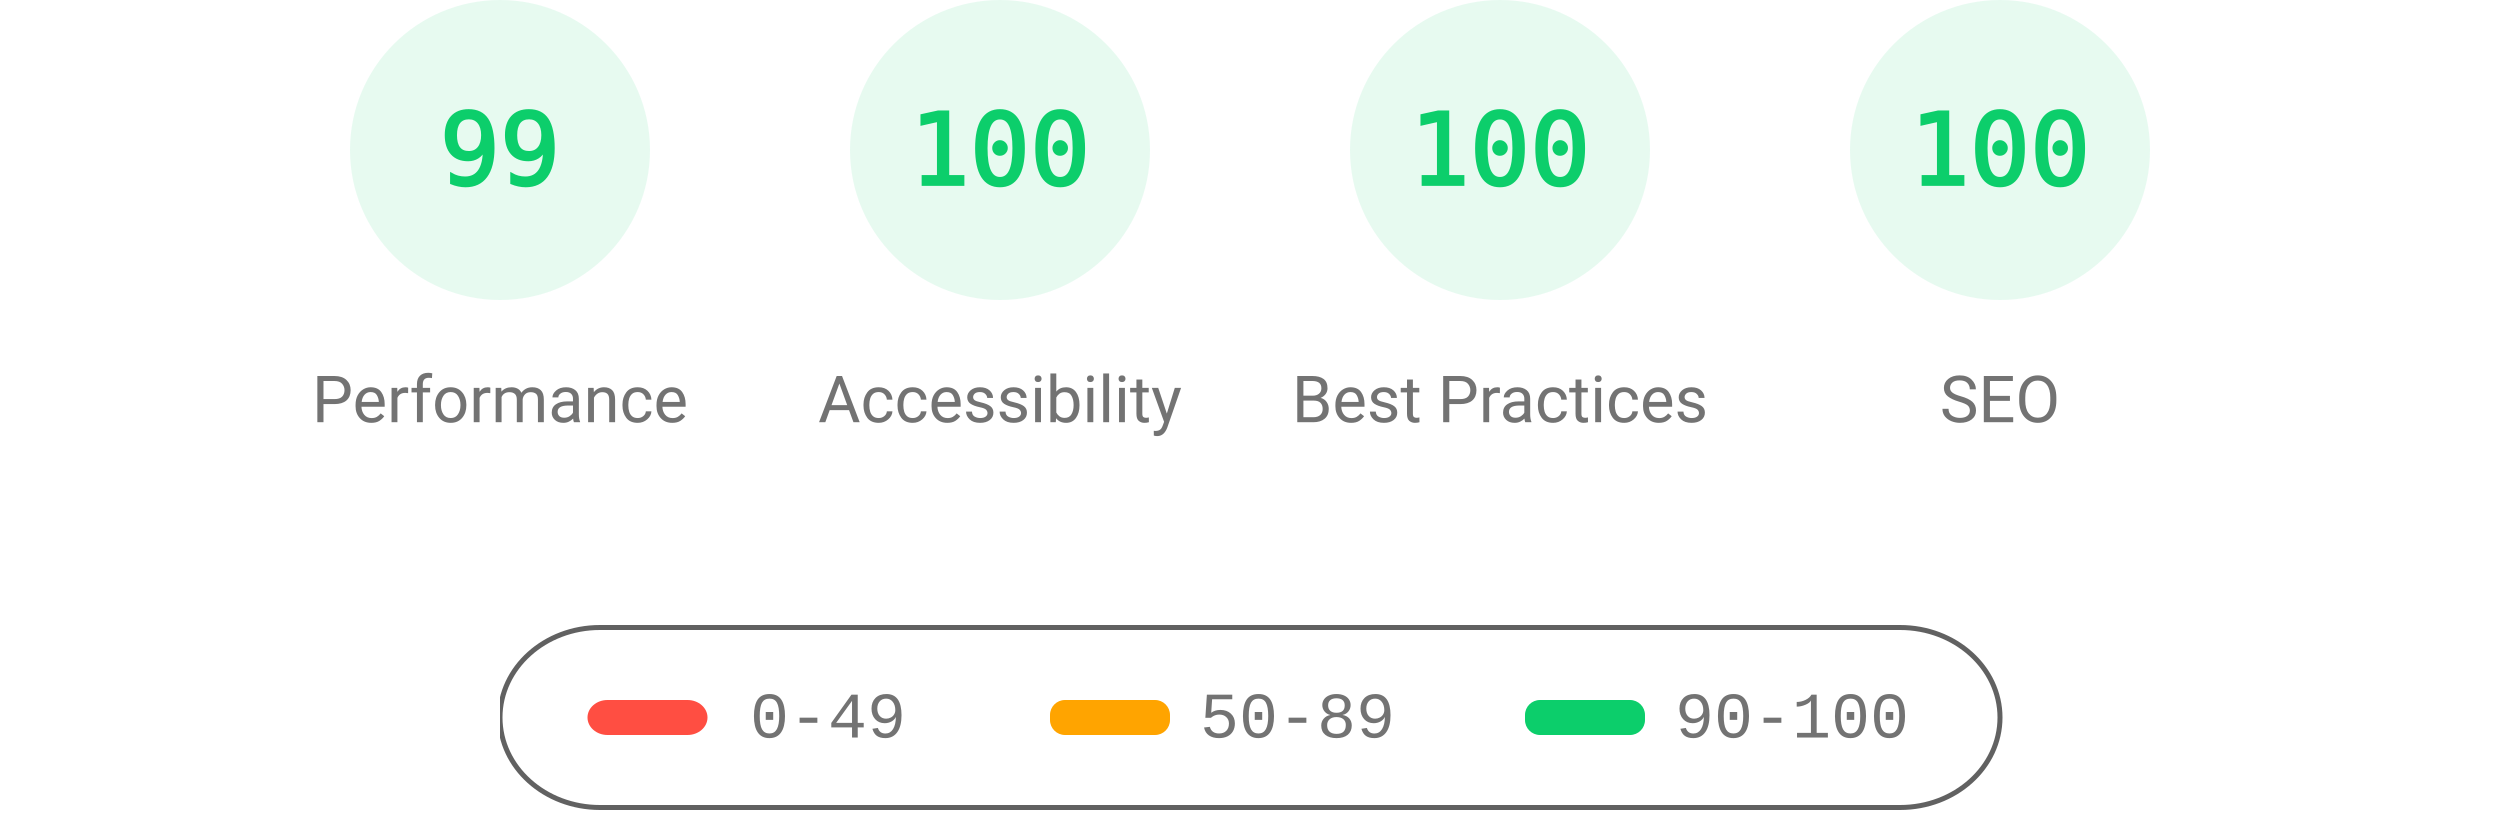
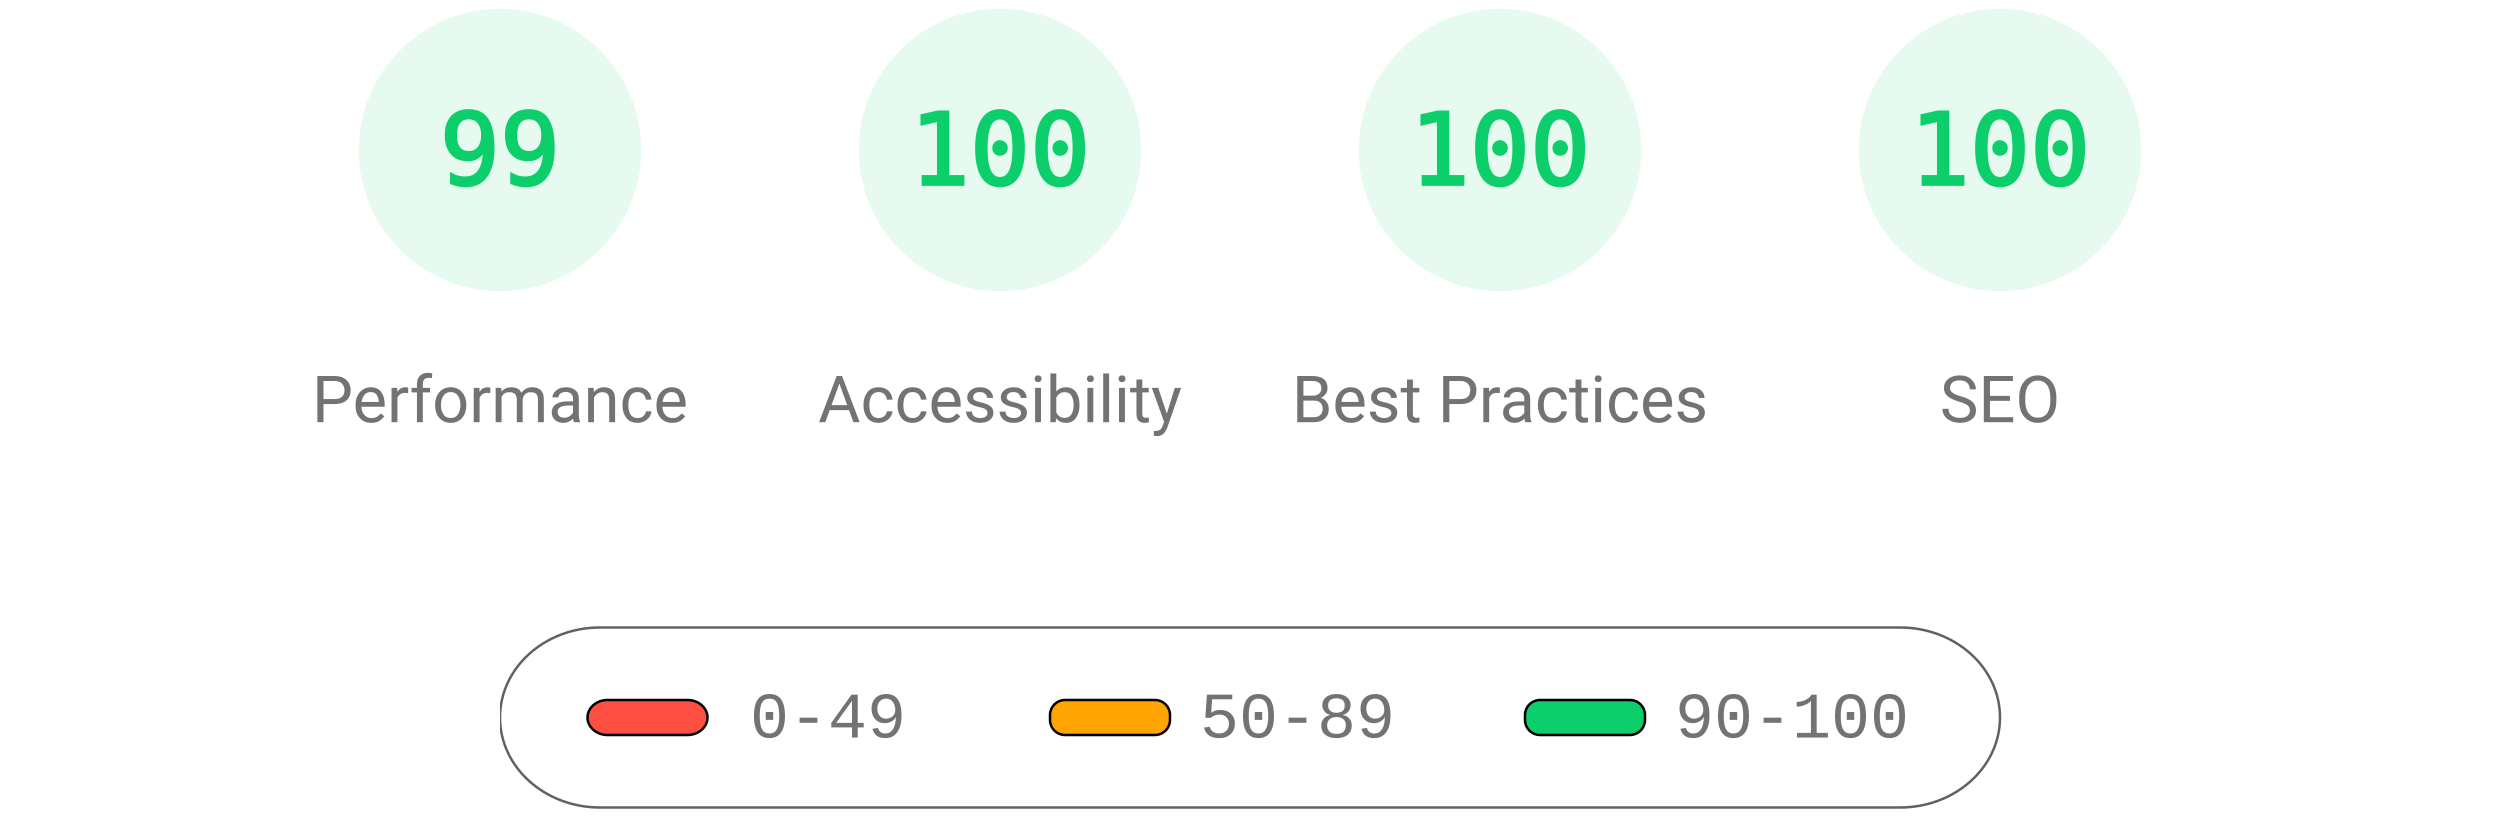
<svg xmlns="http://www.w3.org/2000/svg" class="theme--agnostic" fill="none" width="1000" height="330">
  <style>
			.gauge-base {
				opacity: 0.1
			}

			.gauge-arc {
				fill: none;
				animation-delay: 250ms;
- 				stroke-linecap: round;
+ 				strokeLinecap: round;
				transform: rotate(-90deg);
				transform-origin: 100px 60px;
				animation: load-gauge 1s ease forwards
			}

			.guage-text {
				font-size: 40px;
				font-family: monospace;
				text-align: center
			}

			.guage-red {
				color: #ff4e42;
				fill: #ff4e42;
				stroke: #ff4e42
			}
			.guage-orange {
				color: #ffa400;
				fill: #ffa400;
				stroke: #ffa400
			}
			.guage-green {
				color: #0cce6b;
				fill: #0cce6b;
				stroke: #0cce6b
			}
			.theme--agnostic .guage-undefined {
				color: #5c5c5c;
				fill: #5c5c5c;
				stroke: #5c5c5c
			}
			.theme--light .guage-undefined {
				color: #1e1e1e;
				fill: #1e1e1e;
				stroke: #1e1e1e
			}
			.theme--dark .guage-undefined {
				color: #f5f5f5;
				fill: #f5f5f5;
				stroke: #f5f5f5
			}

			.guage-title {
				stroke: none;
				font-size: 26px;
				line-height: 26px;
				font-family: Roboto, Halvetica, Arial, sans-serif
			}
			.metric.guage-title {
				font-family: 'Courier New', Courier, monospace
			}
			.theme--agnostic .guage-title {
				color: #737373;
				fill: #737373
			}
			.theme--light .guage-title {
				color: #212121;
				fill: #212121
			}
			.theme--dark .guage-title {
				color: #f5f5f5;
				fill: #f5f5f5
			}

			@keyframes load-gauge {
				from {
					stroke-dasharray: 0 352.858
				}
			}
			.lh-gauge--pwa__disc {
				fill: #e0e0e0
			}
			.lh-gauge--pwa__logo {
				position: relative;
				fill: #b0b0b0
			}
			.lh-gauge--pwa__invisible {
				display: none
			}
			.lh-gauge--pwa__visible {
				display: inline
			}
			.guage-invisible {
				display: none
			}
			.lh-gauge--pwa__logo--primary-color {
				fill: #304ffe
			}
			.theme--agnostic .lh-gauge--pwa__logo--secondary-color {
				fill: #787878
			}
			.theme--light .lh-gauge--pwa__logo--secondary-color {
				fill: #3d3d3d
			}
			.theme--dark .lh-gauge--pwa__logo--secondary-color {
				fill: #d8b6b6
			}
			.theme--light #svg_2 {
				stroke: #00000022
			}
			.theme--agnostic #svg_2 {
				stroke: #616161
			}
			.theme--light #svg_2 {
				stroke: #00000022
			}
			.theme--dark #svg_2 {
				stroke: #f5f5f566
			}
		</style>
  <svg class="guage-div guage-perf guage-green" viewBox="0 0 200 200" width="200" height="200" x="100" y="0">
-     <circle class="gauge-base" r="56" cx="100" cy="60" stroke-width="8" />
-     <circle class="gauge-arc guage-arc-1" r="56" cx="100" cy="60" stroke-width="8" style="stroke-dasharray: 348.339, 351.858;" />
+     <circle class="gauge-base" r="56" cx="100" cy="60" strokeWidth="8" />
+     <circle class="gauge-arc guage-arc-1" r="56" cx="100" cy="60" strokeWidth="8" style="stroke-dasharray: 348.339, 351.858;" />
    <text class="guage-text" x="100px" y="60px" alignment-baseline="central" dominant-baseline="central" text-anchor="middle">99</text>
    <text class="guage-title" x="100px" y="160px" alignment-baseline="central" dominant-baseline="central" text-anchor="middle">Performance</text>
  </svg>,<svg class="guage-div guage-perf guage-green" viewBox="0 0 200 200" width="200" height="200" x="300" y="0">
-     <circle class="gauge-base" r="56" cx="100" cy="60" stroke-width="8" />
-     <circle class="gauge-arc guage-arc-1" r="56" cx="100" cy="60" stroke-width="8" style="stroke-dasharray: 351.858, 351.858;" />
+     <circle class="gauge-base" r="56" cx="100" cy="60" strokeWidth="8" />
+     <circle class="gauge-arc guage-arc-1" r="56" cx="100" cy="60" strokeWidth="8" style="stroke-dasharray: 351.858, 351.858;" />
    <text class="guage-text" x="100px" y="60px" alignment-baseline="central" dominant-baseline="central" text-anchor="middle">100</text>
    <text class="guage-title" x="100px" y="160px" alignment-baseline="central" dominant-baseline="central" text-anchor="middle">Accessibility</text>
  </svg>,<svg class="guage-div guage-perf guage-green" viewBox="0 0 200 200" width="200" height="200" x="500" y="0">
-     <circle class="gauge-base" r="56" cx="100" cy="60" stroke-width="8" />
-     <circle class="gauge-arc guage-arc-1" r="56" cx="100" cy="60" stroke-width="8" style="stroke-dasharray: 351.858, 351.858;" />
+     <circle class="gauge-base" r="56" cx="100" cy="60" strokeWidth="8" />
+     <circle class="gauge-arc guage-arc-1" r="56" cx="100" cy="60" strokeWidth="8" style="stroke-dasharray: 351.858, 351.858;" />
    <text class="guage-text" x="100px" y="60px" alignment-baseline="central" dominant-baseline="central" text-anchor="middle">100</text>
    <text class="guage-title" x="100px" y="160px" alignment-baseline="central" dominant-baseline="central" text-anchor="middle">Best Practices</text>
  </svg>,<svg class="guage-div guage-perf guage-green" viewBox="0 0 200 200" width="200" height="200" x="700" y="0">
-     <circle class="gauge-base" r="56" cx="100" cy="60" stroke-width="8" />
-     <circle class="gauge-arc guage-arc-1" r="56" cx="100" cy="60" stroke-width="8" style="stroke-dasharray: 351.858, 351.858;" />
+     <circle class="gauge-base" r="56" cx="100" cy="60" strokeWidth="8" />
+     <circle class="gauge-arc guage-arc-1" r="56" cx="100" cy="60" strokeWidth="8" style="stroke-dasharray: 351.858, 351.858;" />
    <text class="guage-text" x="100px" y="60px" alignment-baseline="central" dominant-baseline="central" text-anchor="middle">100</text>
    <text class="guage-title" x="100px" y="160px" alignment-baseline="central" dominant-baseline="central" text-anchor="middle">SEO</text>
  </svg>
  <svg width="604" height="76" x="200" y="250">
    <g>
      <rect fill="none" id="canvas_background" height="80" width="604" y="-1" x="-1" />
      <g display="none" overflow="visible" y="0" x="0" height="100%" width="100%" id="canvasGrid">
-         <rect fill="url(#gridpattern)" stroke-width="0" y="0" x="0" height="100%" width="100%" />
+         <rect fill="url(#gridpattern)" strokeWidth="0" y="0" x="0" height="100%" width="100%" />
      </g>
    </g>
    <g>
-       <rect fill-opacity="0" stroke-width="2" rx="40" id="svg_2" height="72" width="600" y="1" x="0" fill="#000000" />
-       <rect stroke="#000" rx="8" id="svg_3" height="14" width="48" y="30" x="35" stroke-opacity="null" stroke-width="0" fill="#ff4e42" />
-       <rect stroke="#000" rx="6" id="svg_4" height="14" width="48" y="30" x="220" stroke-opacity="null" stroke-width="0" fill="#ffa400" />
-       <rect stroke="#000" rx="6" id="svg_5" height="14" width="48" y="30" x="410" stroke-opacity="null" stroke-width="0" fill="#0cce6b" />
-       <text class="metric guage-title" xml:space="preserve" text-anchor="start" font-size="26" id="svg_6" y="45" x="100" stroke-opacity="null" stroke-width="0" stroke="#000">0-49</text>
-       <text class="metric guage-title" xml:space="preserve" text-anchor="start" font-size="26" id="svg_7" y="45" x="280" stroke-opacity="null" stroke-width="0" stroke="#000">50-89</text>
-       <text class="metric guage-title" xml:space="preserve" text-anchor="start" font-size="26" id="svg_8" y="45" x="470" stroke-opacity="null" stroke-width="0" stroke="#000">90-100</text>
+       <rect fill-opacity="0" strokeWidth="2" rx="40" id="svg_2" height="72" width="600" y="1" x="0" fill="#000000" />
+       <rect stroke="#000" rx="8" id="svg_3" height="14" width="48" y="30" x="35" stroke-opacity="null" strokeWidth="0" fill="#ff4e42" />
+       <rect stroke="#000" rx="6" id="svg_4" height="14" width="48" y="30" x="220" stroke-opacity="null" strokeWidth="0" fill="#ffa400" />
+       <rect stroke="#000" rx="6" id="svg_5" height="14" width="48" y="30" x="410" stroke-opacity="null" strokeWidth="0" fill="#0cce6b" />
+       <text class="metric guage-title" xml:space="preserve" text-anchor="start" font-size="26" id="svg_6" y="45" x="100" stroke-opacity="null" strokeWidth="0" stroke="#000">0-49</text>
+       <text class="metric guage-title" xml:space="preserve" text-anchor="start" font-size="26" id="svg_7" y="45" x="280" stroke-opacity="null" strokeWidth="0" stroke="#000">50-89</text>
+       <text class="metric guage-title" xml:space="preserve" text-anchor="start" font-size="26" id="svg_8" y="45" x="470" stroke-opacity="null" strokeWidth="0" stroke="#000">90-100</text>
    </g>
  </svg>
</svg>
